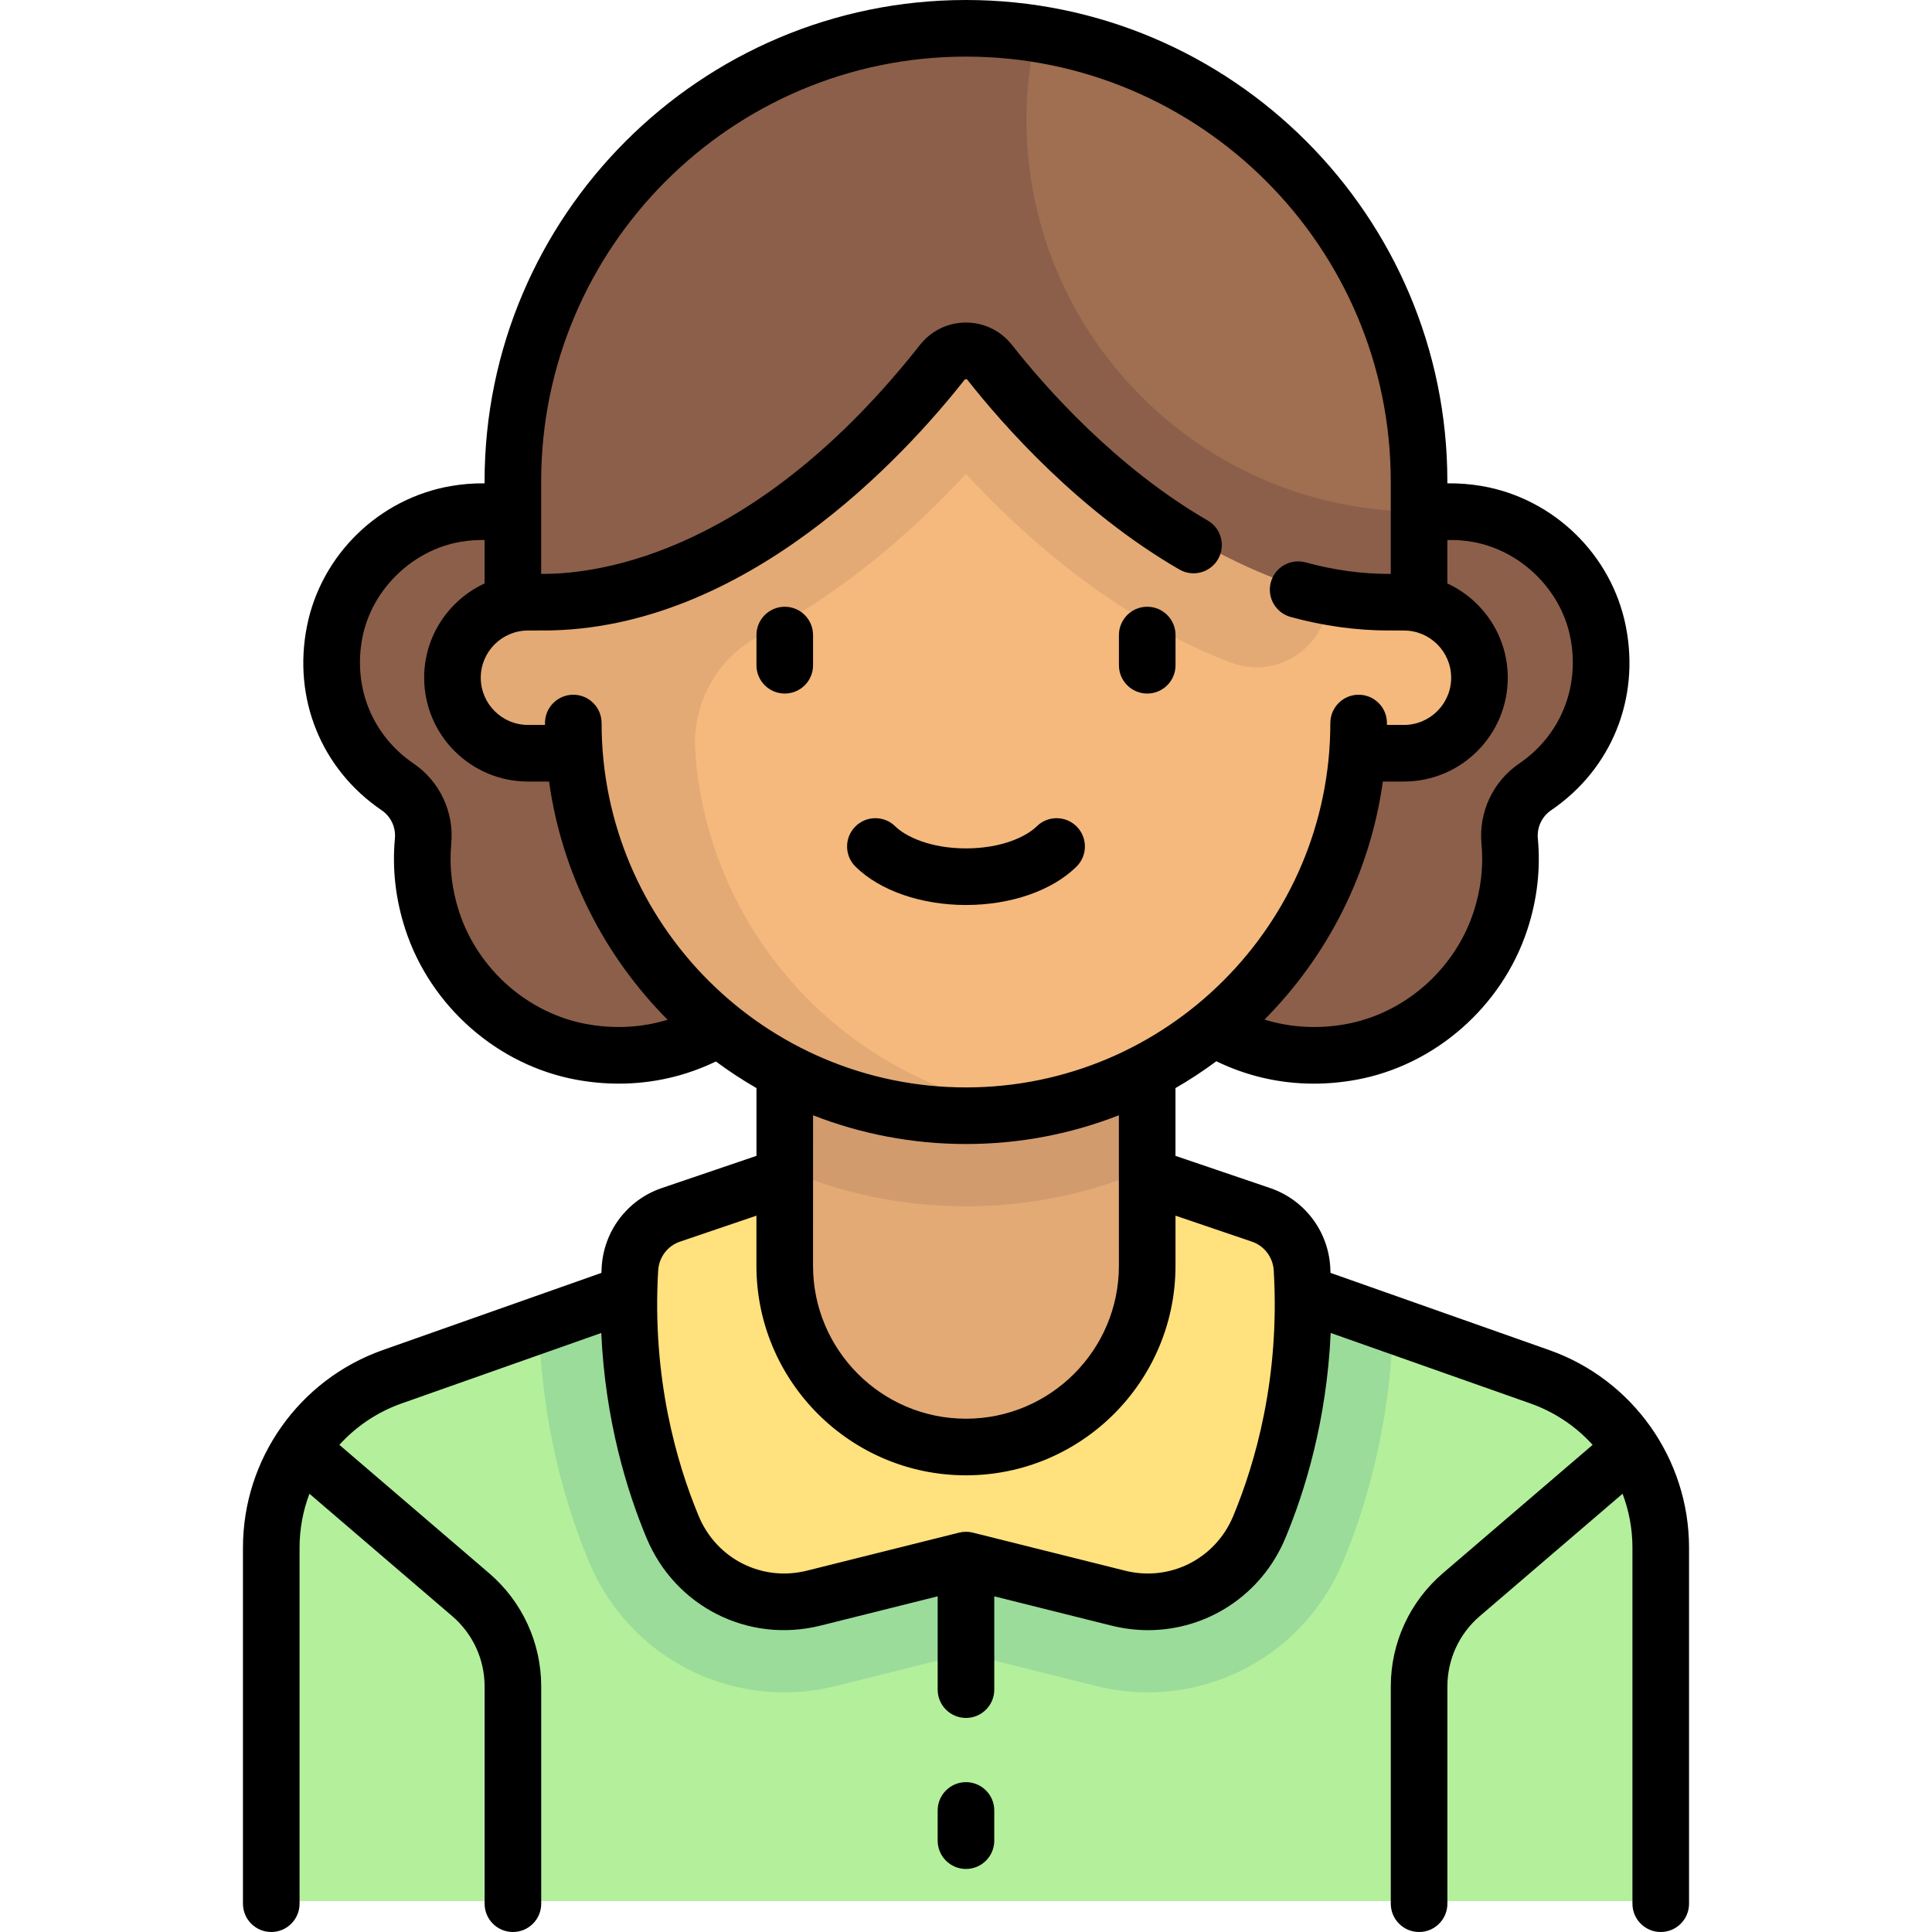
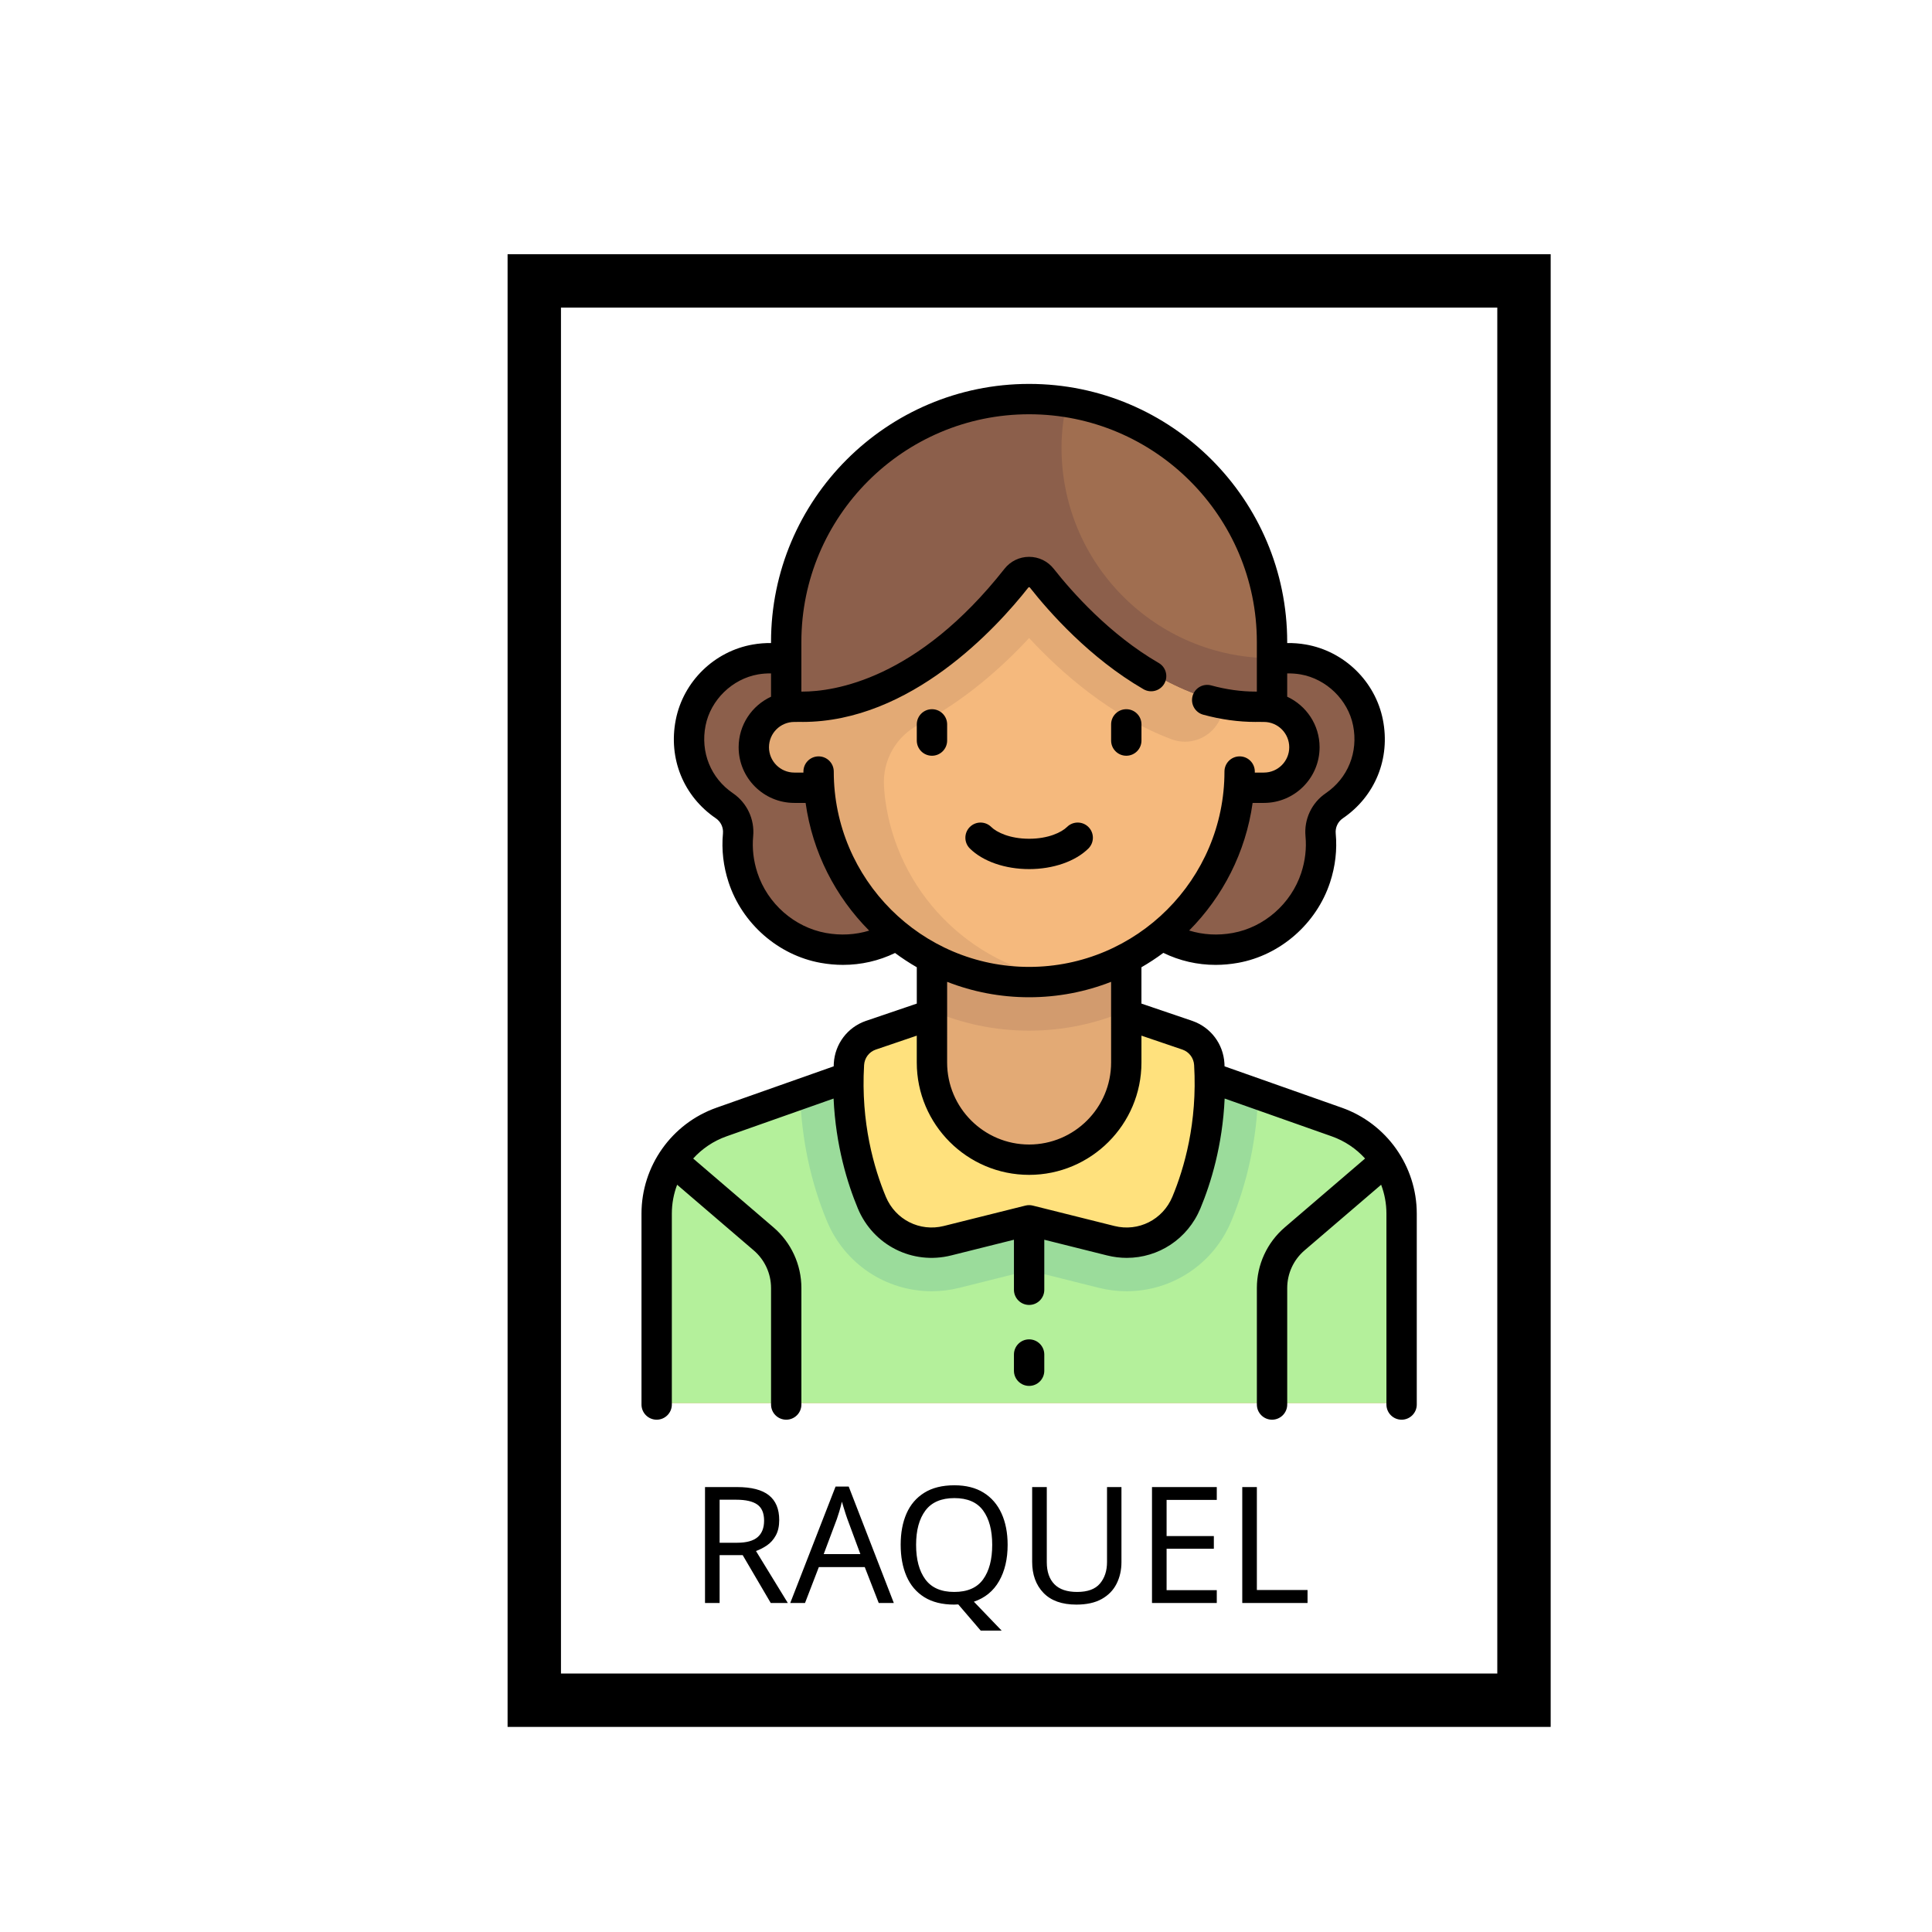
- <svg xmlns="http://www.w3.org/2000/svg" version="1.1" id="Capa_1" x="0px" y="0px" viewBox="0 0 512 512" style="enable-background:new 0 0 512 512;" xml:space="preserve">
-   <g>
-     <path style="fill:#8C5F4B;" d="M167.941,167.598c-0.271,0-0.533,0.037-0.803,0.041c-4.135-20.472-23.881-35.286-46.287-31.455   c-15.79,2.7-28.809,15.159-32.067,30.843c-3.577,17.221,3.926,32.995,16.675,41.644c4.486,3.043,6.572,8.403,6.459,13.823   c-0.115,5.541,0.603,11.289,2.366,17.164c6.173,20.571,23.994,36.307,45.248,39.397c34.679,5.042,64.443-21.714,64.443-55.422   C223.975,192.685,198.888,167.598,167.941,167.598z" />
-     <path style="fill:#8C5F4B;" d="M344.049,167.598c0.271,0,0.533,0.037,0.803,0.041c4.135-20.472,23.881-35.286,46.287-31.455   c15.79,2.7,28.809,15.159,32.067,30.843c3.577,17.221-3.926,32.995-16.675,41.644c-4.486,3.043-6.572,8.403-6.459,13.823   c0.115,5.541-0.603,11.289-2.366,17.164c-6.173,20.571-23.994,36.307-45.248,39.397c-34.679,5.042-64.443-21.714-64.443-55.422   C288.014,192.685,313.102,167.598,344.049,167.598z" />
-     <path style="fill:#8C5F4B;" d="M255.995,7.5L255.995,7.5c-66.315,0-120.074,53.759-120.074,120.073v48.03h240.147v-48.03   C376.068,61.259,322.31,7.5,255.995,7.5z" />
+ <svg xmlns="http://www.w3.org/2000/svg" xmlns:ns1="http://www.openswatchbook.org/uri/2009/osb" xmlns:xlink="http://www.w3.org/1999/xlink" version="1.1" id="Capa_1" x="0px" y="0px" viewBox="0 0 511.999 511.999" style="enable-background:new 0 0 511.999 511.999;" xml:space="preserve">
+   <defs id="defs93">
+     <linearGradient id="linearGradient2457" ns1:paint="solid">
+       <stop style="stop-color:#000000;stop-opacity:1;" offset="0" id="stop2455" />
+     </linearGradient>
+     <linearGradient xlink:href="#linearGradient2457" id="linearGradient2459-6-2" x1="1442.357" y1="-339.512" x2="1514.929" y2="-339.512" gradientUnits="userSpaceOnUse" gradientTransform="matrix(6.466927,0,0,9.677302,-9356.174,3517.693)" />
+     <pattern y="0" x="0" height="6" width="6" patternUnits="userSpaceOnUse" id="EMFhbasepattern" />
+   </defs>
+   <g id="g60">
+ </g>
+   <g id="g62">
+ </g>
+   <g id="g64">
+ </g>
+   <g id="g66">
+ </g>
+   <g id="g68">
+ </g>
+   <g id="g70">
+ </g>
+   <g id="g72">
+ </g>
+   <g id="g74">
+ </g>
+   <g id="g76">
+ </g>
+   <g id="g78">
+ </g>
+   <g id="g80">
+ </g>
+   <g id="g82">
+ </g>
+   <g id="g84">
+ </g>
+   <g id="g86">
+ </g>
+   <g id="g88">
+ </g>
+   <g id="g1046" transform="matrix(0.5588631,0,0,0.5588631,157.5478,132.7762)">
+     <g transform="matrix(0.9593045,0,0,0.9593045,-39.48067,-55.53312)" id="g904">
+       <g id="g8">
+         <path id="path2-7" d="m 167.941,167.598 c -0.271,0 -0.533,0.037 -0.803,0.041 -4.135,-20.472 -23.881,-35.286 -46.287,-31.455 -15.79,2.7 -28.809,15.159 -32.067,30.843 -3.577,17.221 3.926,32.995 16.675,41.644 4.486,3.043 6.572,8.403 6.459,13.823 -0.115,5.541 0.603,11.289 2.366,17.164 6.173,20.571 23.994,36.307 45.248,39.397 34.679,5.042 64.443,-21.714 64.443,-55.422 0,-30.948 -25.087,-56.035 -56.034,-56.035 z" style="fill:#8c5f4b" />
+         <path id="path4" d="m 344.049,167.598 c 0.271,0 0.533,0.037 0.803,0.041 4.135,-20.472 23.881,-35.286 46.287,-31.455 15.79,2.7 28.809,15.159 32.067,30.843 3.577,17.221 -3.926,32.995 -16.675,41.644 -4.486,3.043 -6.572,8.403 -6.459,13.823 0.115,5.541 -0.603,11.289 -2.366,17.164 -6.173,20.571 -23.994,36.307 -45.248,39.397 -34.679,5.042 -64.443,-21.714 -64.443,-55.422 -10e-4,-30.948 25.087,-56.035 56.034,-56.035 z" style="fill:#8c5f4b" />
+         <path id="path6" d="m 255.995,7.5 v 0 C 189.68,7.5 135.921,61.259 135.921,127.573 v 48.03 h 240.147 v -48.03 C 376.068,61.259 322.31,7.5 255.995,7.5 Z" style="fill:#8c5f4b" />
+       </g>
+       <path id="path10" d="m 408.064,364.416 -82.676,-29.18 c -12.802,-4.518 -21.363,-16.619 -21.363,-30.194 v -49.39 h -96.059 v 49.39 c 0,13.576 -8.561,25.676 -21.363,30.194 l -82.677,29.18 c -19.203,6.777 -32.044,24.927 -32.044,45.291 v 94.097 h 368.226 v -94.097 c 0,-20.363 -12.842,-38.514 -32.044,-45.291 z" style="fill:#e3aa75" />
+       <path id="path12" d="m 408.064,364.416 -82.676,-29.18 c -5.304,-1.872 -9.818,-5.095 -13.358,-9.135 v 11.086 c 0,32.873 -25.332,61.54 -58.19,62.526 -34,1.02 -61.883,-26.238 -61.883,-60.009 v -6.996 c -1.694,0.98 -3.46,1.86 -5.353,2.528 l -82.677,29.18 c -19.203,6.777 -32.044,24.927 -32.044,45.291 v 94.097 h 368.226 v -94.097 c -10e-4,-20.363 -12.843,-38.513 -32.045,-45.291 z" style="fill:#b4f09b" />
+       <path id="path14" d="m 156.098,413.94 c 8.757,20.996 29.073,34.562 51.758,34.562 4.575,0 9.155,-0.565 13.614,-1.679 l 34.525,-8.632 34.524,8.631 c 4.46,1.115 9.04,1.68 13.615,1.68 22.685,0 43.001,-13.566 51.758,-34.562 8.224,-19.715 12.697,-41.316 13.308,-63.24 l -43.813,-15.463 c -5.303,-1.872 -9.817,-5.095 -13.358,-9.135 v 11.086 c 0,32.873 -25.332,61.54 -58.19,62.526 -34.001,1.02 -61.884,-26.238 -61.884,-60.009 v -6.996 c -1.694,0.98 -3.459,1.86 -5.353,2.528 L 142.79,350.7 c 0.61,21.925 5.085,43.525 13.308,63.24 z" style="fill:#9bdc9b" />
+       <path id="path16" d="m 207.965,309.785 c 14.732,6.382 30.977,9.906 48.029,9.906 17.052,0 33.297,-3.524 48.029,-9.906 v -38.123 h -96.059 v 38.123 z" style="fill:#d29b6e" />
+       <path id="path18-9" d="m 372.066,159.593 h -8.005 c 0,0 -10.719,-1.291 -13.999,-2.199 -18.187,-5.036 -57.561,-20.76 -87.388,-66.731 -3.143,-4.844 -10.217,-4.844 -13.36,0 -29.827,45.972 -69.201,61.696 -87.388,66.731 -3.279,0.908 -13.999,2.199 -13.999,2.199 h -8.005 c -11.053,0 -20.012,8.96 -20.012,20.012 0,11.052 8.96,20.012 20.012,20.012 h 12.412 c 4.1,53.72 48.889,96.059 103.659,96.059 54.77,0 99.559,-42.339 103.659,-96.059 h 12.412 c 11.053,0 20.012,-8.96 20.012,-20.012 0.002,-11.052 -8.957,-20.012 -20.01,-20.012 z" style="fill:#f5b97d" />
+       <path id="path20-7" d="m 304.016,311.686 30.273,10.294 c 6.133,2.138 10.379,7.802 10.761,14.285 1.708,28.959 -4.61,52.334 -11.323,68.429 -6.118,14.67 -21.963,22.684 -37.383,18.829 l -40.349,-10.088 -40.349,10.088 c -15.421,3.855 -31.265,-4.159 -37.383,-18.829 -6.713,-16.095 -13.031,-39.47 -11.323,-68.429 0.382,-6.483 4.628,-12.147 10.761,-14.285 l 30.273,-10.294 -0.008,-0.258 v 24.015 c 0,26.526 21.503,48.029 48.029,48.029 26.526,0 48.029,-21.504 48.029,-48.029 v -24.015" style="fill:#ffe17d" />
+       <g id="g26">
+         <polygon id="polygon22" points="304.024,311.429 304.016,311.686 304.024,311.689 " style="fill:#ffd164" />
+         <polygon id="polygon24" points="207.973,311.686 207.965,311.429 207.965,311.689 " style="fill:#ffd164" />
+       </g>
+       <path id="path28" d="m 255.993,125.609 c 15.736,17.015 40.1,38.573 70.264,49.995 12.446,4.712 25.796,-4.45 25.796,-17.758 v -0.013 c -0.783,-0.15 -1.491,-0.299 -1.991,-0.437 -18.182,-5.034 -57.54,-20.752 -87.364,-66.696 -3.15,-4.852 -10.246,-4.87 -13.396,-0.017 -21.077,32.476 -46.858,49.793 -66.607,58.96 -1.333,0.619 -12.113,4.982 -13.361,5.412 -2.709,0.935 -5.247,1.743 -7.408,2.341 -3.279,0.908 -13.999,2.199 -13.999,2.199 h -6.863 c -10.468,0 -20.007,7.532 -21.05,17.948 -1.2,11.979 8.175,22.077 19.909,22.077 h 12.412 c 4.1,53.72 48.889,96.059 103.659,96.059 5.458,0 10.778,-0.547 16.01,-1.357 -45.704,-7.077 -81.615,-43.786 -87.276,-89.926 -0.163,-1.328 -0.323,-3.262 -0.47,-5.568 -0.798,-12.567 5.869,-24.509 17.043,-30.315 23.001,-11.952 41.77,-28.933 54.692,-42.904 z" style="fill:#e3aa75" />
+       <path id="path30" d="m 282.368,10.498 c -1.882,-0.395 -3.765,-0.781 -5.675,-1.093 -0.696,-0.121 -1.4,-0.212 -2.1,-0.321 -1.623,7.23 -2.589,14.706 -2.589,22.43 0,57.473 46.591,104.064 104.064,104.064 v -8.005 c 0,-57.242 -40.089,-105.043 -93.7,-117.075 z" style="fill:#a06e50" />
+       <path id="path32" d="m 207.969,160.794 c -4.142,0 -7.5,3.358 -7.5,7.5 v 8.005 c 0,4.142 3.358,7.5 7.5,7.5 4.142,0 7.5,-3.358 7.5,-7.5 v -8.005 c 0,-4.142 -3.357,-7.5 -7.5,-7.5 z" />
+       <path id="path34" d="m 304.028,160.794 c -4.143,0 -7.5,3.358 -7.5,7.5 v 8.005 c 0,4.142 3.357,7.5 7.5,7.5 4.143,0 7.5,-3.358 7.5,-7.5 v -8.005 c 0,-4.142 -3.357,-7.5 -7.5,-7.5 z" />
+       <path id="path36" d="m 274.746,218.99 c -2.732,2.695 -9.281,5.843 -18.747,5.843 -9.466,0 -16.015,-3.148 -18.747,-5.844 -2.95,-2.91 -7.698,-2.877 -10.606,0.071 -2.909,2.949 -2.877,7.697 0.071,10.606 6.452,6.366 17.398,10.166 29.282,10.166 11.885,0 22.831,-3.8 29.282,-10.167 2.948,-2.909 2.98,-7.658 0.071,-10.606 -2.912,-2.948 -7.66,-2.977 -10.606,-0.069 z" />
+       <path id="path38" d="m 410.563,357.782 -57.967,-20.459 c -0.025,-0.502 -0.033,-0.992 -0.062,-1.498 -0.563,-9.567 -6.757,-17.781 -15.833,-20.945 l -25.188,-8.565 v -17.96 c 3.754,-2.163 7.369,-4.541 10.832,-7.112 8.096,3.935 16.84,5.936 25.832,5.936 3.678,0 7.398,-0.335 11.13,-1.009 20.928,-3.78 38.771,-19.409 45.458,-39.817 2.601,-7.937 3.536,-16.06 2.782,-24.144 -0.275,-2.95 1.067,-5.813 3.502,-7.471 16.023,-10.91 23.613,-29.601 19.809,-48.778 -3.755,-18.922 -19.079,-33.851 -38.133,-37.15 -3.055,-0.529 -6.118,-0.762 -9.16,-0.717 v -0.519 C 383.564,57.229 326.335,0 255.991,0 185.647,0 128.417,57.229 128.417,127.574 v 0.517 c -2.97,-0.031 -5.958,0.202 -8.939,0.719 -19.055,3.299 -34.379,18.229 -38.133,37.15 -3.805,19.178 3.785,37.869 19.809,48.778 2.435,1.658 3.776,4.52 3.501,7.47 -0.753,8.087 0.183,16.21 2.783,24.144 6.688,20.408 24.53,36.037 45.458,39.817 3.725,0.673 7.437,1.007 11.112,1.007 8.94,0 17.648,-1.984 25.711,-5.874 3.439,2.548 7.026,4.906 10.751,7.052 v 17.96 l -25.243,8.584 c -9.021,3.146 -15.215,11.359 -15.779,20.926 -0.03,0.508 -0.037,1 -0.063,1.504 l -57.951,20.454 c -22.16,7.821 -37.048,28.864 -37.048,52.363 V 504.5 c 0,4.142 3.358,7.5 7.5,7.5 4.142,0 7.5,-3.358 7.5,-7.5 v -94.354 c 0,-4.979 0.921,-9.804 2.617,-14.289 l 37.86,32.452 c 5.441,4.664 8.563,11.45 8.563,18.617 V 504.5 c 0,4.142 3.358,7.5 7.5,7.5 4.142,0 7.5,-3.358 7.5,-7.5 v -57.575 c 0,-11.552 -5.03,-22.488 -13.801,-30.005 l -39.69,-34.021 c 4.414,-4.864 10.028,-8.691 16.493,-10.973 l 52.91,-18.674 c 1.06,23.192 6.802,41.868 12,54.33 7.604,18.234 27.003,27.999 46.124,23.217 l 31.031,-7.757 v 24.73 c 0,4.142 3.358,7.5 7.5,7.5 4.143,0 7.5,-3.358 7.5,-7.5 v -24.73 l 31.03,7.757 c 3.259,0.815 6.524,1.207 9.739,1.207 15.65,0 30.076,-9.298 36.385,-24.424 5.198,-12.461 10.941,-31.139 12,-54.336 l 52.925,18.68 c 6.465,2.282 12.079,6.109 16.493,10.973 l -39.691,34.021 c -8.771,7.518 -13.801,18.454 -13.801,30.005 V 504.5 c 0,4.142 3.357,7.5 7.5,7.5 4.143,0 7.5,-3.358 7.5,-7.5 v -57.575 c 0,-7.167 3.121,-13.952 8.563,-18.617 l 37.861,-32.452 c 1.695,4.484 2.617,9.31 2.617,14.289 V 504.5 c 0,4.142 3.357,7.5 7.5,7.5 4.143,0 7.5,-3.358 7.5,-7.5 v -94.354 c -0.002,-23.5 -14.891,-44.543 -37.051,-52.364 z M 390.166,143.589 c 12.78,2.212 23.463,12.612 25.979,25.289 2.613,13.174 -2.573,25.995 -13.537,33.46 -6.947,4.73 -10.777,12.876 -9.996,21.262 0.563,6.026 -0.145,12.109 -2.101,18.081 -4.995,15.244 -18.29,26.913 -33.87,29.727 -7.393,1.334 -14.697,0.908 -21.538,-1.212 16.603,-16.713 27.957,-38.641 31.37,-63.079 h 5.59 c 15.17,0 27.512,-12.342 27.512,-27.512 0,-11.065 -6.57,-20.619 -16.01,-24.983 v -11.51 c 2.185,-0.047 4.391,0.095 6.601,0.477 z M 255.991,15 c 62.073,0 112.573,50.5 112.573,112.574 v 24.519 c -0.185,0 -0.47,-0.002 -0.505,-0.002 -7.238,0 -14.659,-1.027 -22.055,-3.054 -4.006,-1.095 -8.121,1.258 -9.216,5.251 -1.095,3.995 1.257,8.121 5.251,9.215 8.688,2.38 17.441,3.587 26.02,3.587 v -0.028 c 0.943,0.031 2.209,0.031 4.003,0.031 6.899,0 12.512,5.613 12.512,12.512 0,6.899 -5.612,12.512 -12.512,12.512 h -4.514 c 10e-4,-0.169 0.006,-0.336 0.006,-0.505 0,-4.142 -3.357,-7.5 -7.5,-7.5 -4.143,0 -7.5,3.358 -7.5,7.5 0,53.246 -43.318,96.564 -96.563,96.564 -53.246,0 -96.564,-43.318 -96.564,-96.564 0,-4.142 -3.358,-7.5 -7.5,-7.5 -4.142,0 -7.5,3.358 -7.5,7.5 0,0.169 0.006,0.336 0.006,0.505 h -4.514 c -6.899,0 -12.512,-5.613 -12.512,-12.512 0,-6.899 5.613,-12.512 12.512,-12.512 1.794,0 3.059,0 4.002,-0.031 v 0.028 c 53.568,0 95.935,-46.436 111.664,-66.4 0.05,-0.063 0.166,-0.211 0.405,-0.211 0.239,0 0.355,0.147 0.404,0.21 9.583,12.164 29.621,34.865 56.151,50.234 3.585,2.076 8.175,0.855 10.249,-2.73 2.077,-3.584 0.854,-8.173 -2.729,-10.249 -24.368,-14.116 -42.969,-35.216 -51.888,-46.537 -2.968,-3.767 -7.409,-5.928 -12.187,-5.928 0,0 0,0 -0.001,0 -4.777,0 -9.219,2.161 -12.187,5.928 -43.15,54.77 -84.225,60.683 -99.882,60.683 -0.035,0 -0.319,0.001 -0.505,0.001 V 127.573 C 143.417,65.5 193.918,15 255.991,15 Z M 155.562,271.408 c -15.58,-2.814 -28.874,-14.483 -33.87,-29.728 -1.957,-5.969 -2.664,-12.053 -2.102,-18.081 0.782,-8.385 -3.048,-16.532 -9.995,-21.262 -10.963,-7.464 -16.151,-20.286 -13.537,-33.46 2.515,-12.677 13.198,-23.077 25.979,-25.289 2.134,-0.37 4.266,-0.514 6.38,-0.481 v 11.515 c -9.44,4.364 -16.01,13.918 -16.01,24.983 0,15.17 12.342,27.512 27.512,27.512 h 5.59 c 3.416,24.461 14.788,46.408 31.417,63.127 -6.796,2.074 -14.043,2.486 -21.364,1.164 z m 100.429,31.769 c 14.288,0 27.955,-2.703 40.521,-7.619 l 0.008,39.886 c 0,22.348 -18.182,40.529 -40.529,40.529 -22.348,0 -40.529,-18.181 -40.529,-40.529 l 0.008,-39.886 c 12.566,4.916 26.233,7.619 40.521,7.619 z m 70.81,98.632 c -4.728,11.334 -16.774,17.406 -28.642,14.439 l -40.35,-10.087 c -1.195,-0.299 -2.444,-0.299 -3.638,0 l -40.35,10.087 c -11.87,2.965 -23.915,-3.106 -28.643,-14.439 -5.834,-13.99 -12.437,-36.64 -10.758,-65.101 0.207,-3.5 2.461,-6.5 5.689,-7.626 l 20.351,-6.92 v 13.283 c 0,30.619 24.91,55.529 55.529,55.529 30.619,0 55.529,-24.91 55.529,-55.529 v -13.283 l 20.297,6.902 c 3.282,1.145 5.536,4.145 5.742,7.645 1.681,28.463 -4.922,51.111 -10.756,65.1 z" />
+       <path id="path40" d="m 255.991,472.289 c -4.142,0 -7.5,3.358 -7.5,7.5 v 8.005 c 0,4.142 3.358,7.5 7.5,7.5 4.143,0 7.5,-3.358 7.5,-7.5 v -8.005 c 0,-4.142 -3.357,-7.5 -7.5,-7.5 z" />
+     </g>
+     <rect y="-104.382" x="-28.556" height="673.033" width="469.314" id="rect2447-0-9" style="display:inline;fill:none;fill-opacity:1;stroke:url(#linearGradient2459-6-2);stroke-width:25.315;stroke-miterlimit:4;stroke-dasharray:none;stroke-opacity:1" />
+     <text id="text2485-9" y="522.543" x="44.939" style="font-style:normal;font-weight:normal;font-size:76.991px;line-height:1.25;font-family:sans-serif;letter-spacing:0px;word-spacing:0px;display:inline;fill:#000000;fill-opacity:1;stroke:none;stroke-width:1.925" xml:space="preserve">
+       <tspan style="stroke-width:1.925" y="522.543" x="44.939" id="tspan2483-7">RAQUEL</tspan>
+     </text>
  </g>
-   <path style="fill:#E3AA75;" d="M408.064,364.416l-82.676-29.18c-12.802-4.518-21.363-16.619-21.363-30.194v-49.39h-96.059v49.39  c0,13.576-8.561,25.676-21.363,30.194l-82.677,29.18c-19.203,6.777-32.044,24.927-32.044,45.291v94.097h368.226v-94.097  C440.108,389.344,427.266,371.193,408.064,364.416z" />
-   <path style="fill:#B4F09B;" d="M408.064,364.416l-82.676-29.18c-5.304-1.872-9.818-5.095-13.358-9.135v11.086  c0,32.873-25.332,61.54-58.19,62.526c-34,1.02-61.883-26.238-61.883-60.009v-6.996c-1.694,0.98-3.46,1.86-5.353,2.528l-82.677,29.18  c-19.203,6.777-32.044,24.927-32.044,45.291v94.097h368.226v-94.097C440.108,389.344,427.266,371.194,408.064,364.416z" />
-   <path style="fill:#9BDC9B;" d="M156.098,413.94c8.757,20.996,29.073,34.562,51.758,34.562c4.575,0,9.155-0.565,13.614-1.679  l34.525-8.632l34.524,8.631c4.46,1.115,9.04,1.68,13.615,1.68c22.685,0,43.001-13.566,51.758-34.562  c8.224-19.715,12.697-41.316,13.308-63.24l-43.813-15.463c-5.303-1.872-9.817-5.095-13.358-9.135v11.086  c0,32.873-25.332,61.54-58.19,62.526c-34.001,1.02-61.884-26.238-61.884-60.009v-6.996c-1.694,0.98-3.459,1.86-5.353,2.528  L142.79,350.7C143.4,372.625,147.875,394.225,156.098,413.94z" />
-   <path style="fill:#D29B6E;" d="M207.965,309.785c14.732,6.382,30.977,9.906,48.029,9.906s33.297-3.524,48.029-9.906v-38.123h-96.059  v38.123H207.965z" />
-   <path style="fill:#F5B97D;" d="M372.066,159.593h-8.005c0,0-10.719-1.291-13.999-2.199c-18.187-5.036-57.561-20.76-87.388-66.731  c-3.143-4.844-10.217-4.844-13.36,0c-29.827,45.972-69.201,61.696-87.388,66.731c-3.279,0.908-13.999,2.199-13.999,2.199h-8.005  c-11.053,0-20.012,8.96-20.012,20.012c0,11.052,8.96,20.012,20.012,20.012h12.412c4.1,53.72,48.889,96.059,103.659,96.059  s99.559-42.339,103.659-96.059h12.412c11.053,0,20.012-8.96,20.012-20.012C392.078,168.553,383.119,159.593,372.066,159.593z" />
-   <path style="fill:#FFE17D;" d="M304.016,311.686l30.273,10.294c6.133,2.138,10.379,7.802,10.761,14.285  c1.708,28.959-4.61,52.334-11.323,68.429c-6.118,14.67-21.963,22.684-37.383,18.829l-40.349-10.088l-40.349,10.088  c-15.421,3.855-31.265-4.159-37.383-18.829c-6.713-16.095-13.031-39.47-11.323-68.429c0.382-6.483,4.628-12.147,10.761-14.285  l30.273-10.294l-0.008-0.258v24.015c0,26.526,21.503,48.029,48.029,48.029c26.526,0,48.029-21.504,48.029-48.029v-24.015" />
-   <g>
-     <polygon style="fill:#FFD164;" points="304.016,311.686 304.024,311.689 304.024,311.429  " />
-     <polygon style="fill:#FFD164;" points="207.965,311.429 207.965,311.689 207.973,311.686  " />
-   </g>
-   <path style="fill:#E3AA75;" d="M255.993,125.609c15.736,17.015,40.1,38.573,70.264,49.995c12.446,4.712,25.796-4.45,25.796-17.758  v-0.013c-0.783-0.15-1.491-0.299-1.991-0.437c-18.182-5.034-57.54-20.752-87.364-66.696c-3.15-4.852-10.246-4.87-13.396-0.017  c-21.077,32.476-46.858,49.793-66.607,58.96c-1.333,0.619-12.113,4.982-13.361,5.412c-2.709,0.935-5.247,1.743-7.408,2.341  c-3.279,0.908-13.999,2.199-13.999,2.199h-6.863c-10.468,0-20.007,7.532-21.05,17.948c-1.2,11.979,8.175,22.077,19.909,22.077  h12.412c4.1,53.72,48.889,96.059,103.659,96.059c5.458,0,10.778-0.547,16.01-1.357c-45.704-7.077-81.615-43.786-87.276-89.926  c-0.163-1.328-0.323-3.262-0.47-5.568c-0.798-12.567,5.869-24.509,17.043-30.315C224.302,156.561,243.071,139.58,255.993,125.609z" />
-   <path style="fill:#A06E50;" d="M282.368,10.498c-1.882-0.395-3.765-0.781-5.675-1.093c-0.696-0.121-1.4-0.212-2.1-0.321  c-1.623,7.23-2.589,14.706-2.589,22.43c0,57.473,46.591,104.064,104.064,104.064v-8.005  C376.068,70.331,335.979,22.53,282.368,10.498z" />
-   <path d="M207.969,160.794c-4.142,0-7.5,3.358-7.5,7.5v8.005c0,4.142,3.358,7.5,7.5,7.5s7.5-3.358,7.5-7.5v-8.005  C215.469,164.152,212.112,160.794,207.969,160.794z" />
-   <path d="M304.028,160.794c-4.143,0-7.5,3.358-7.5,7.5v8.005c0,4.142,3.357,7.5,7.5,7.5s7.5-3.358,7.5-7.5v-8.005  C311.528,164.152,308.171,160.794,304.028,160.794z" />
-   <path d="M274.746,218.99c-2.732,2.695-9.281,5.843-18.747,5.843s-16.015-3.148-18.747-5.844c-2.95-2.91-7.698-2.877-10.606,0.071  c-2.909,2.949-2.877,7.697,0.071,10.606c6.452,6.366,17.398,10.166,29.282,10.166c11.885,0,22.831-3.8,29.282-10.167  c2.948-2.909,2.98-7.658,0.071-10.606C282.44,216.111,277.692,216.082,274.746,218.99z" />
-   <path d="M410.563,357.782l-57.967-20.459c-0.025-0.502-0.033-0.992-0.062-1.498c-0.563-9.567-6.757-17.781-15.833-20.945  l-25.188-8.565v-17.96c3.754-2.163,7.369-4.541,10.832-7.112c8.096,3.935,16.84,5.936,25.832,5.936c3.678,0,7.398-0.335,11.13-1.009  c20.928-3.78,38.771-19.409,45.458-39.817c2.601-7.937,3.536-16.06,2.782-24.144c-0.275-2.95,1.067-5.813,3.502-7.471  c16.023-10.91,23.613-29.601,19.809-48.778c-3.755-18.922-19.079-33.851-38.133-37.15c-3.055-0.529-6.118-0.762-9.16-0.717v-0.519  C383.564,57.229,326.335,0,255.991,0S128.417,57.229,128.417,127.574v0.517c-2.97-0.031-5.958,0.202-8.939,0.719  c-19.055,3.299-34.379,18.229-38.133,37.15c-3.805,19.178,3.785,37.869,19.809,48.778c2.435,1.658,3.776,4.52,3.501,7.47  c-0.753,8.087,0.183,16.21,2.783,24.144c6.688,20.408,24.53,36.037,45.458,39.817c3.725,0.673,7.437,1.007,11.112,1.007  c8.94,0,17.648-1.984,25.711-5.874c3.439,2.548,7.026,4.906,10.751,7.052v17.96l-25.243,8.584  c-9.021,3.146-15.215,11.359-15.779,20.926c-0.03,0.508-0.037,1-0.063,1.504l-57.951,20.454  c-22.16,7.821-37.048,28.864-37.048,52.363V504.5c0,4.142,3.358,7.5,7.5,7.5s7.5-3.358,7.5-7.5v-94.354  c0-4.979,0.921-9.804,2.617-14.289l37.86,32.452c5.441,4.664,8.563,11.45,8.563,18.617V504.5c0,4.142,3.358,7.5,7.5,7.5  s7.5-3.358,7.5-7.5v-57.575c0-11.552-5.03-22.488-13.801-30.005l-39.69-34.021c4.414-4.864,10.028-8.691,16.493-10.973l52.91-18.674  c1.06,23.192,6.802,41.868,12,54.33c7.604,18.234,27.003,27.999,46.124,23.217l31.031-7.757v24.73c0,4.142,3.358,7.5,7.5,7.5  c4.143,0,7.5-3.358,7.5-7.5v-24.73l31.03,7.757c3.259,0.815,6.524,1.207,9.739,1.207c15.65,0,30.076-9.298,36.385-24.424  c5.198-12.461,10.941-31.139,12-54.336l52.925,18.68c6.465,2.282,12.079,6.109,16.493,10.973l-39.691,34.021  c-8.771,7.518-13.801,18.454-13.801,30.005V504.5c0,4.142,3.357,7.5,7.5,7.5s7.5-3.358,7.5-7.5v-57.575  c0-7.167,3.121-13.952,8.563-18.617l37.861-32.452c1.695,4.484,2.617,9.31,2.617,14.289V504.5c0,4.142,3.357,7.5,7.5,7.5  s7.5-3.358,7.5-7.5v-94.354C447.612,386.646,432.723,365.603,410.563,357.782z M390.166,143.589  c12.78,2.212,23.463,12.612,25.979,25.289c2.613,13.174-2.573,25.995-13.537,33.46c-6.947,4.73-10.777,12.876-9.996,21.262  c0.563,6.026-0.145,12.109-2.101,18.081c-4.995,15.244-18.29,26.913-33.87,29.727c-7.393,1.334-14.697,0.908-21.538-1.212  c16.603-16.713,27.957-38.641,31.37-63.079h5.59c15.17,0,27.512-12.342,27.512-27.512c0-11.065-6.57-20.619-16.01-24.983v-11.51  C385.75,143.065,387.956,143.207,390.166,143.589z M255.991,15c62.073,0,112.573,50.5,112.573,112.574v24.519  c-0.185,0-0.47-0.002-0.505-0.002c-7.238,0-14.659-1.027-22.055-3.054c-4.006-1.095-8.121,1.258-9.216,5.251  c-1.095,3.995,1.257,8.121,5.251,9.215c8.688,2.38,17.441,3.587,26.02,3.587v-0.028c0.943,0.031,2.209,0.031,4.003,0.031  c6.899,0,12.512,5.613,12.512,12.512s-5.612,12.512-12.512,12.512h-4.514c0.001-0.169,0.006-0.336,0.006-0.505  c0-4.142-3.357-7.5-7.5-7.5s-7.5,3.358-7.5,7.5c0,53.246-43.318,96.564-96.563,96.564c-53.246,0-96.564-43.318-96.564-96.564  c0-4.142-3.358-7.5-7.5-7.5s-7.5,3.358-7.5,7.5c0,0.169,0.006,0.336,0.006,0.505h-4.514c-6.899,0-12.512-5.613-12.512-12.512  s5.613-12.512,12.512-12.512c1.794,0,3.059,0,4.002-0.031v0.028c53.568,0,95.935-46.436,111.664-66.4  c0.05-0.063,0.166-0.211,0.405-0.211c0.239,0,0.355,0.147,0.404,0.21c9.583,12.164,29.621,34.865,56.151,50.234  c3.585,2.076,8.175,0.855,10.249-2.73c2.077-3.584,0.854-8.173-2.729-10.249c-24.368-14.116-42.969-35.216-51.888-46.537  c-2.968-3.767-7.409-5.928-12.187-5.928c0,0,0,0-0.001,0c-4.777,0-9.219,2.161-12.187,5.928  c-43.15,54.77-84.225,60.683-99.882,60.683c-0.035,0-0.319,0.001-0.505,0.001v-24.518C143.417,65.5,193.918,15,255.991,15z   M155.562,271.408c-15.58-2.814-28.874-14.483-33.87-29.728c-1.957-5.969-2.664-12.053-2.102-18.081  c0.782-8.385-3.048-16.532-9.995-21.262c-10.963-7.464-16.151-20.286-13.537-33.46c2.515-12.677,13.198-23.077,25.979-25.289  c2.134-0.37,4.266-0.514,6.38-0.481v11.515c-9.44,4.364-16.01,13.918-16.01,24.983c0,15.17,12.342,27.512,27.512,27.512h5.59  c3.416,24.461,14.788,46.408,31.417,63.127C170.13,272.318,162.883,272.73,155.562,271.408z M255.991,303.177  c14.288,0,27.955-2.703,40.521-7.619l0.008,39.886c0,22.348-18.182,40.529-40.529,40.529c-22.348,0-40.529-18.181-40.529-40.529  l0.008-39.886C228.036,300.474,241.703,303.177,255.991,303.177z M326.801,401.809c-4.728,11.334-16.774,17.406-28.642,14.439  l-40.35-10.087c-1.195-0.299-2.444-0.299-3.638,0l-40.35,10.087c-11.87,2.965-23.915-3.106-28.643-14.439  c-5.834-13.99-12.437-36.64-10.758-65.101c0.207-3.5,2.461-6.5,5.689-7.626l20.351-6.92v13.283c0,30.619,24.91,55.529,55.529,55.529  s55.529-24.91,55.529-55.529v-13.283l20.297,6.902c3.282,1.145,5.536,4.145,5.742,7.645  C339.238,365.172,332.635,387.82,326.801,401.809z" />
-   <path d="M255.991,472.289c-4.142,0-7.5,3.358-7.5,7.5v8.005c0,4.142,3.358,7.5,7.5,7.5c4.143,0,7.5-3.358,7.5-7.5v-8.005  C263.491,475.647,260.134,472.289,255.991,472.289z" />
-   <g>
- </g>
-   <g>
- </g>
-   <g>
- </g>
-   <g>
- </g>
-   <g>
- </g>
-   <g>
- </g>
-   <g>
- </g>
-   <g>
- </g>
-   <g>
- </g>
-   <g>
- </g>
-   <g>
- </g>
-   <g>
- </g>
-   <g>
- </g>
-   <g>
- </g>
-   <g>
- </g>
</svg>
